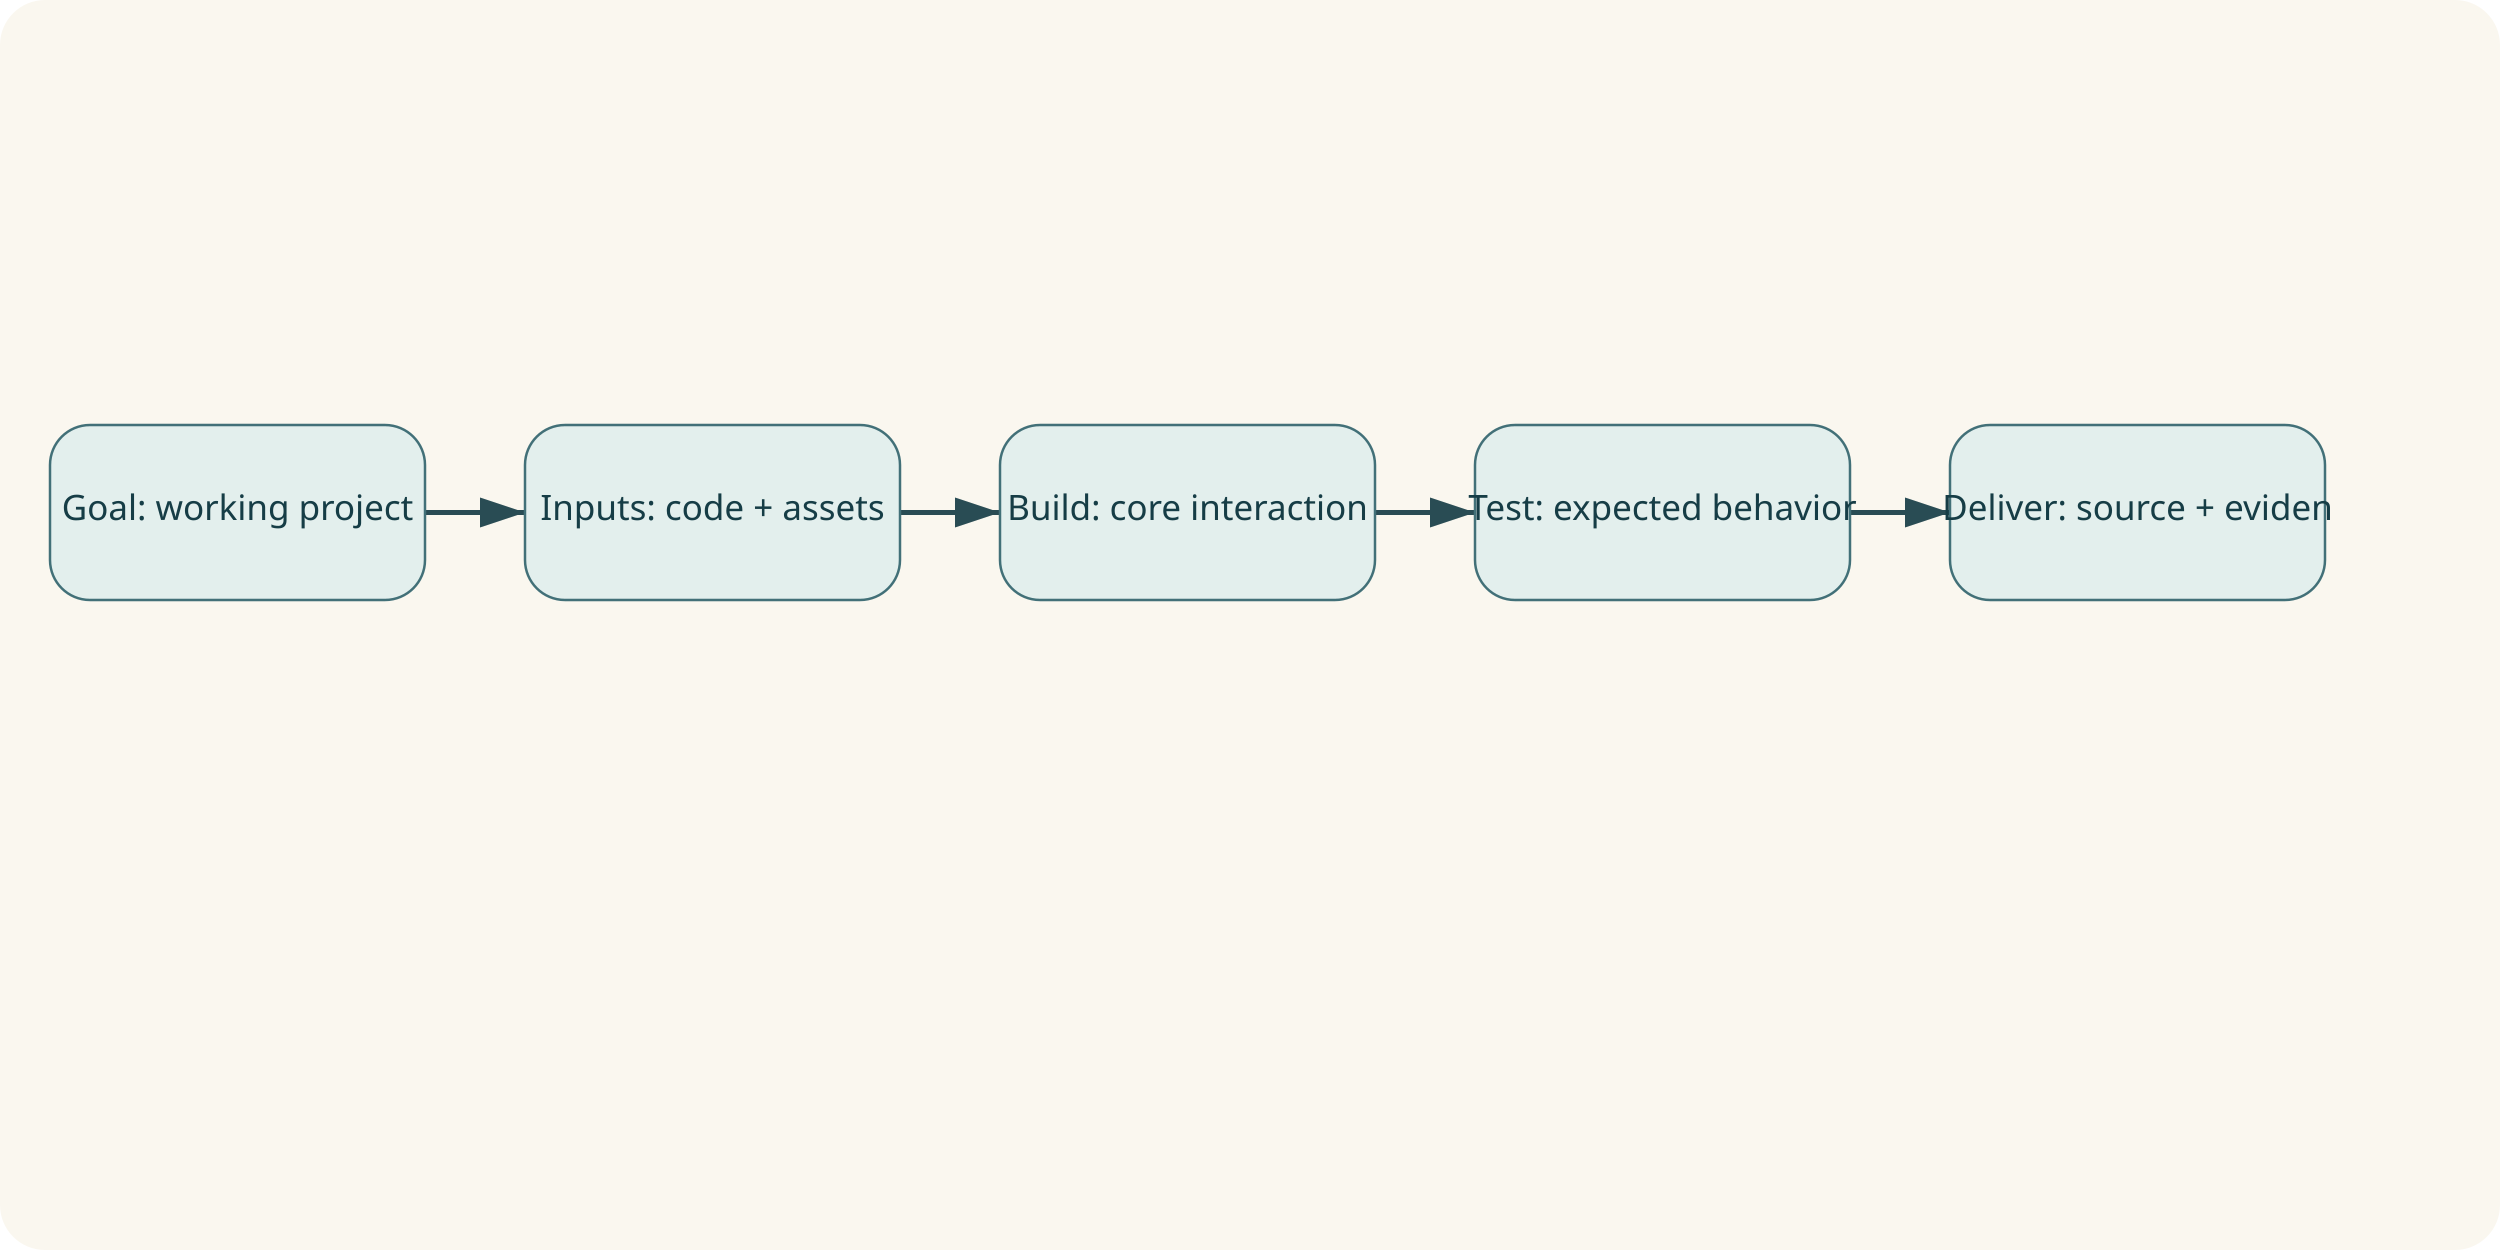
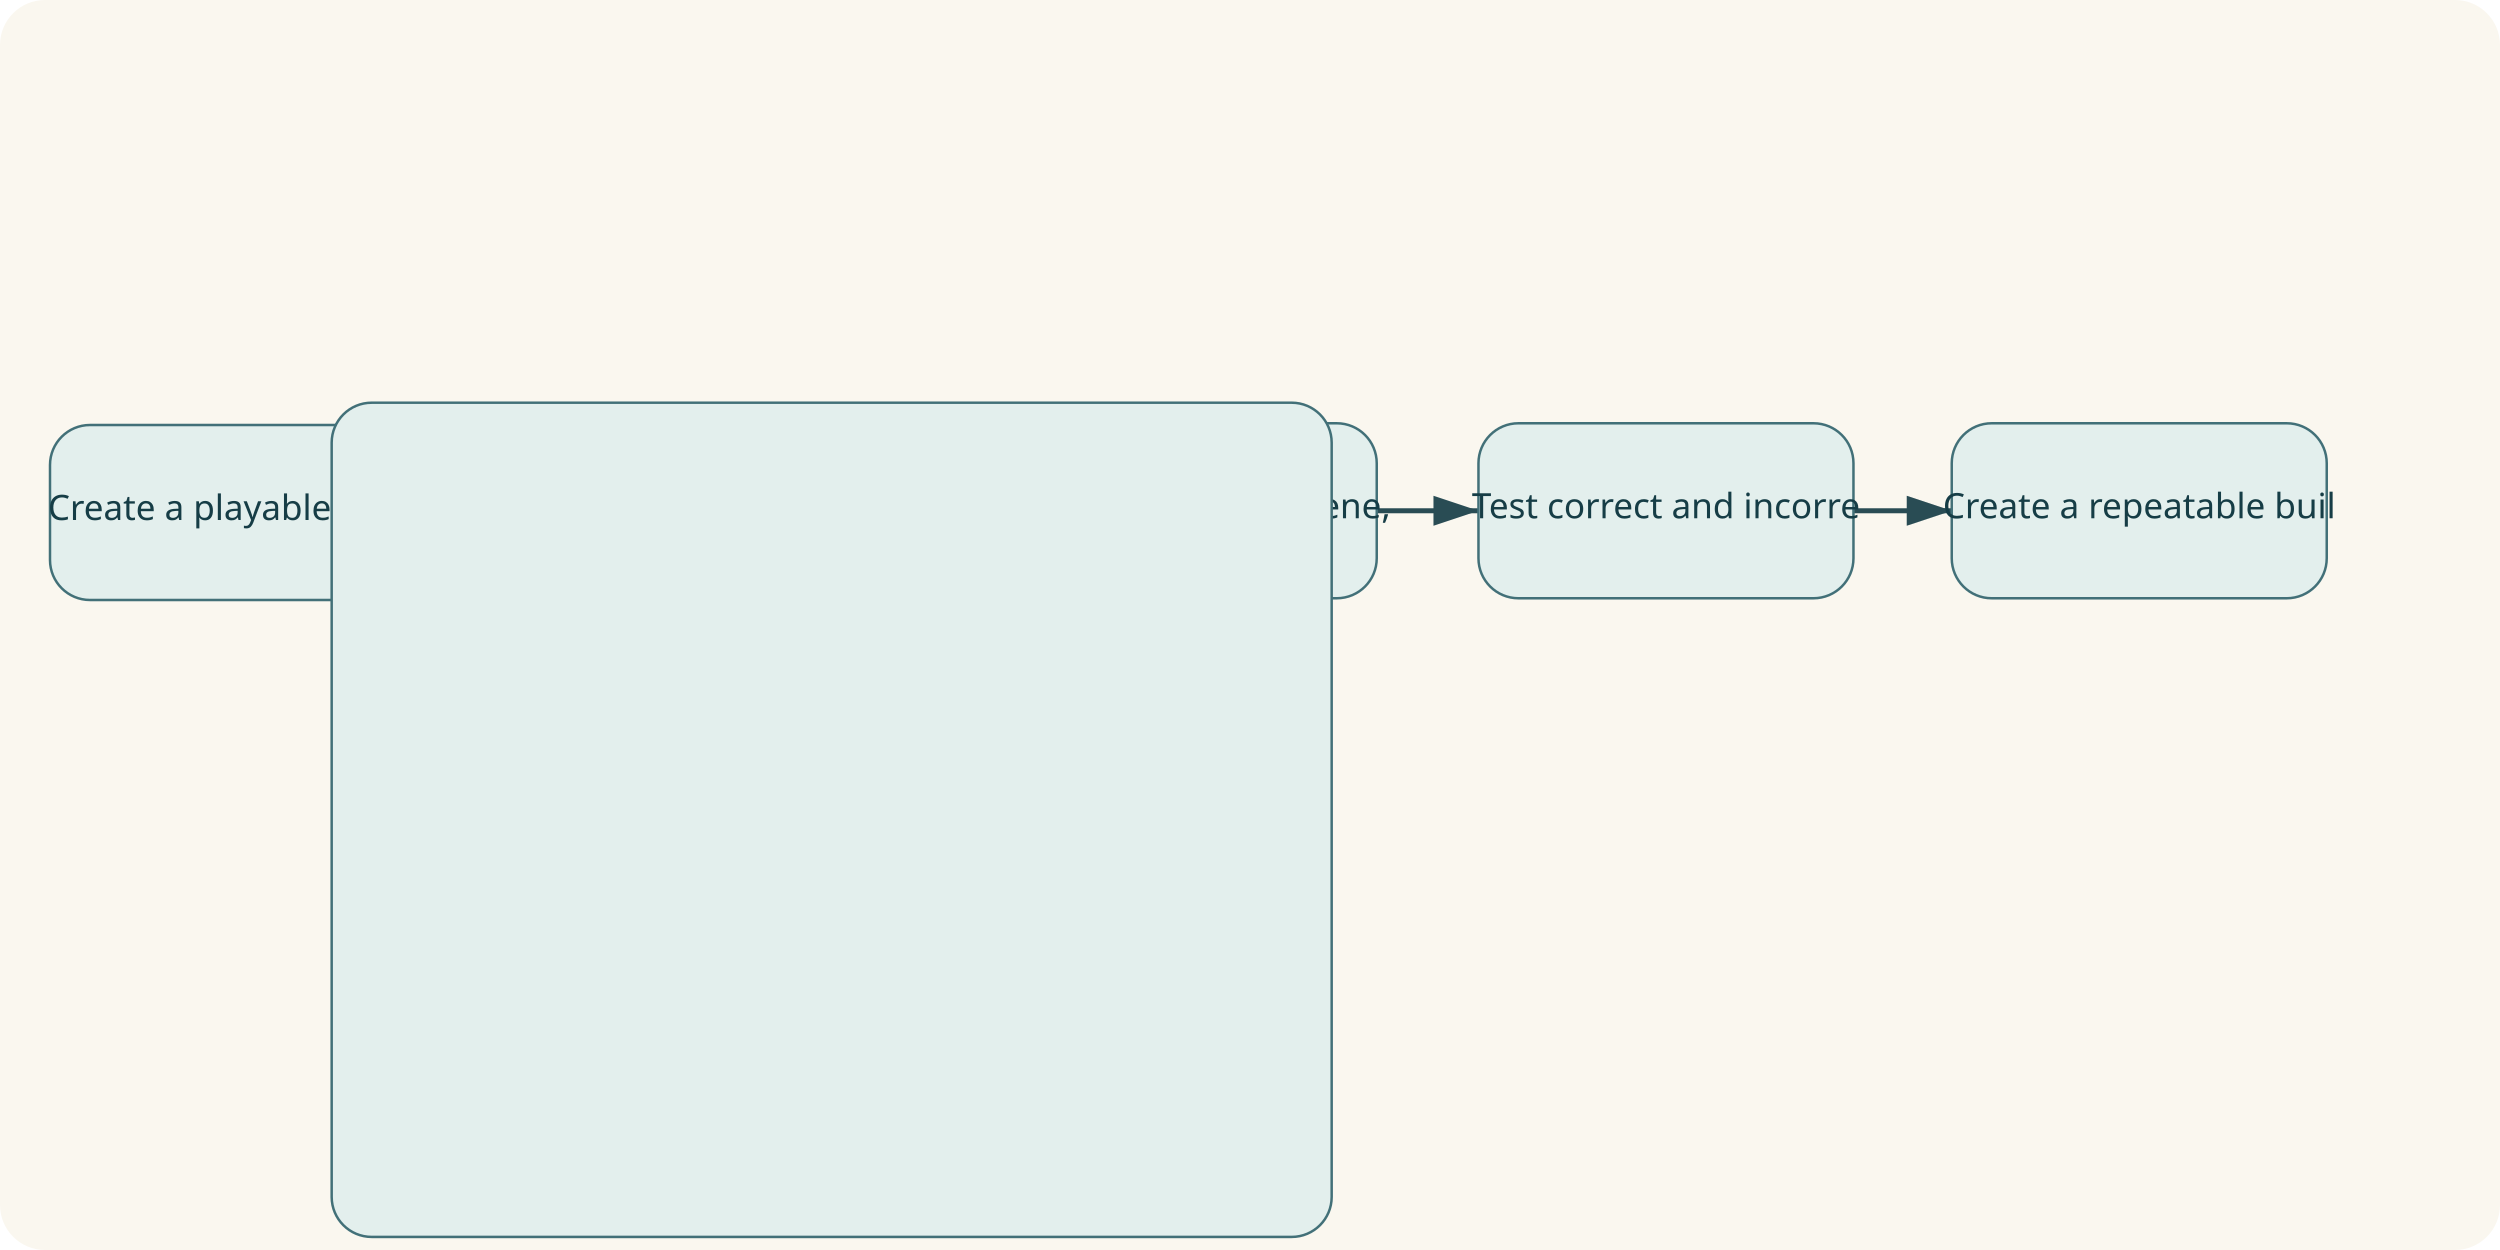
<svg xmlns="http://www.w3.org/2000/svg" viewBox="0 0 1000 500" role="img" aria-label="Project whiteboard">
  <defs>
    <marker id="arrow" markerWidth="10" markerHeight="10" refX="9" refY="3" orient="auto">
      <path d="M0,0 L9,3 L0,6" fill="#294c54" />
    </marker>
  </defs>
  <rect width="1000" height="500" rx="18" fill="#faf7ef" />
  <path d="M170,205 L210,205" stroke="#294c54" stroke-width="2" marker-end="url(#arrow)" />
-   <path d="M360,205 L400,205" stroke="#294c54" stroke-width="2" marker-end="url(#arrow)" />
-   <path d="M550,205 L590,205" stroke="#294c54" stroke-width="2" marker-end="url(#arrow)" />
-   <path d="M740,205 L780,205" stroke="#294c54" stroke-width="2" marker-end="url(#arrow)" />
+   <path d="M360,205 L400.693,204.307" stroke="#294c54" stroke-width="2" marker-end="url(#arrow)" />
+   <path d="M550.693,204.307 L591.386,204.307" stroke="#294c54" stroke-width="2" marker-end="url(#arrow)" />
+   <path d="M741.386,204.307 L780.693,204.307" stroke="#294c54" stroke-width="2" marker-end="url(#arrow)" />
  <g transform="translate(20 170)">
    <rect width="150" height="70" rx="16" fill="#e3efed" stroke="#427078" />
-     <text x="75" y="38" text-anchor="middle" font-family="sans-serif" font-size="14" fill="#163d46">Goal: working project</text>
+     <text x="75" y="38" text-anchor="middle" font-family="sans-serif" font-size="14" fill="#163d46">Create a playable Unity </text>
  </g>
  <g transform="translate(210 170)">
    <rect width="150" height="70" rx="16" fill="#e3efed" stroke="#427078" />
-     <text x="75" y="38" text-anchor="middle" font-family="sans-serif" font-size="14" fill="#163d46">Inputs: code + assets</text>
+     <text x="75" y="38" text-anchor="middle" font-family="sans-serif" font-size="14" fill="#163d46">Use my gameplay sketch a</text>
  </g>
-   <g transform="translate(400 170)">
+   <g transform="translate(400.693 169.307)">
    <rect width="150" height="70" rx="16" fill="#e3efed" stroke="#427078" />
-     <text x="75" y="38" text-anchor="middle" font-family="sans-serif" font-size="14" fill="#163d46">Build: core interaction</text>
+     <text x="75" y="38" text-anchor="middle" font-family="sans-serif" font-size="14" fill="#163d46">Build the Outpost scene,</text>
  </g>
-   <g transform="translate(590 170)">
+   <g transform="translate(591.386 169.307)">
    <rect width="150" height="70" rx="16" fill="#e3efed" stroke="#427078" />
-     <text x="75" y="38" text-anchor="middle" font-family="sans-serif" font-size="14" fill="#163d46">Test: expected behavior</text>
+     <text x="75" y="38" text-anchor="middle" font-family="sans-serif" font-size="14" fill="#163d46">Test correct and incorre</text>
  </g>
-   <g transform="translate(780 170)">
+   <g transform="translate(780.693 169.307)">
    <rect width="150" height="70" rx="16" fill="#e3efed" stroke="#427078" />
-     <text x="75" y="38" text-anchor="middle" font-family="sans-serif" font-size="14" fill="#163d46">Deliver: source + eviden</text>
+     <text x="75" y="38" text-anchor="middle" font-family="sans-serif" font-size="14" fill="#163d46">Create a repeatable buil</text>
+   </g>
+   <g transform="translate(132.6681 161.0811)">
+     <rect width="400" height="333.689" rx="16" fill="#e3efed" stroke="#427078" />
+     <text x="75" y="38" text-anchor="middle" font-family="sans-serif" font-size="14" fill="#163d46" />
  </g>
</svg>
